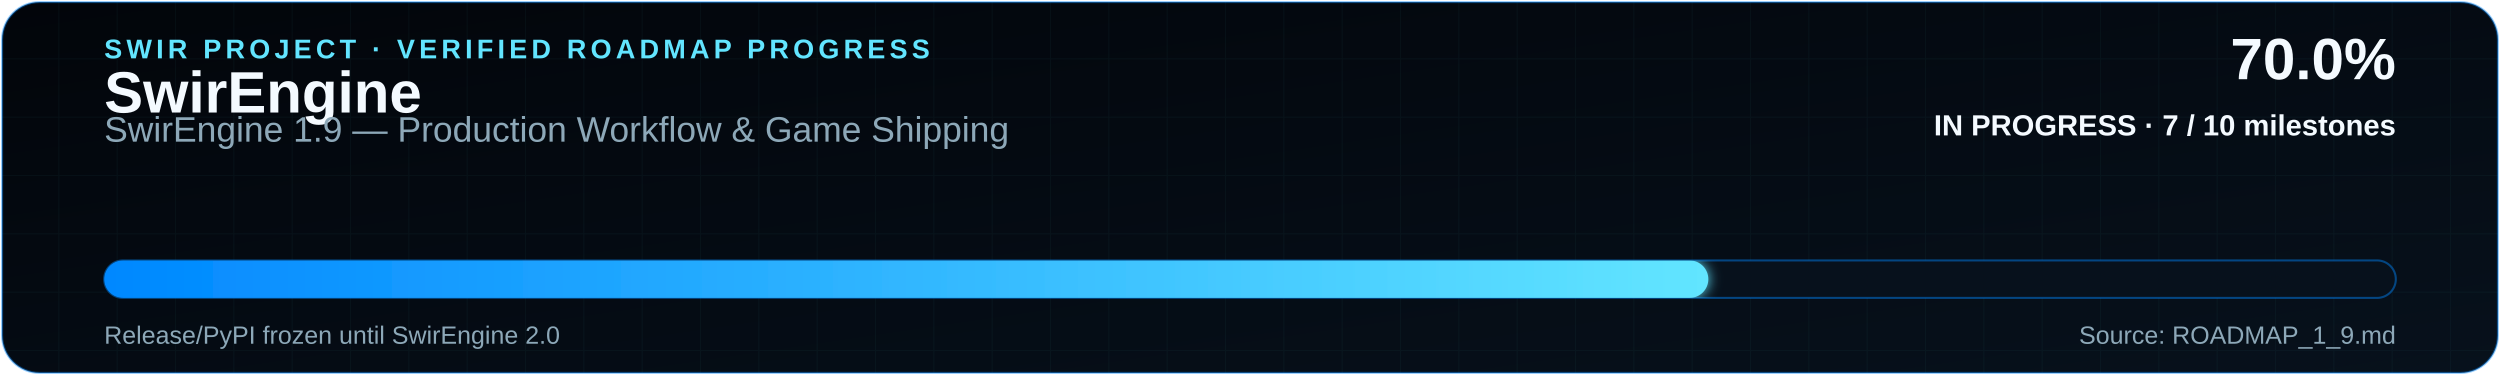
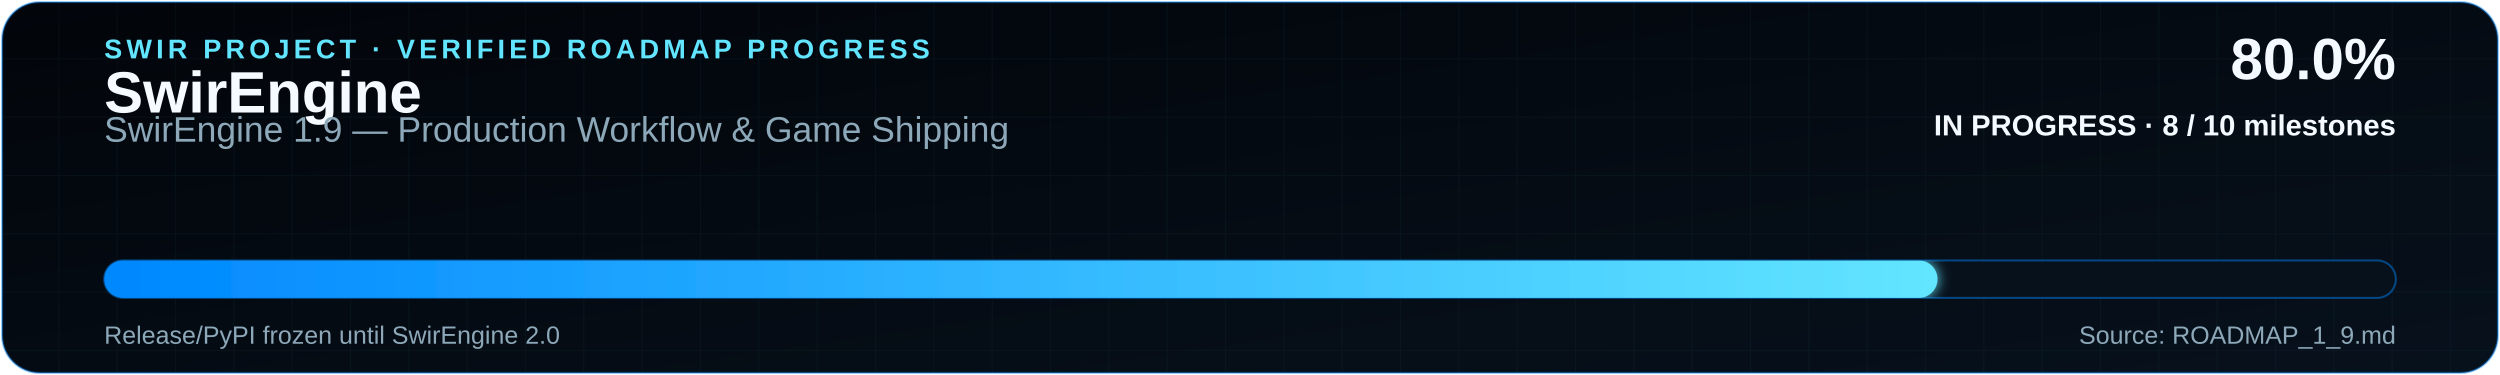
<svg xmlns="http://www.w3.org/2000/svg" width="1200" height="180" viewBox="0 0 1200 180" role="img" aria-labelledby="title desc">
  <defs>
    <linearGradient id="panel" x1="0" y1="0" x2="1" y2="1">
      <stop offset="0" stop-color="#02050A" />
      <stop offset="1" stop-color="#07111C" />
    </linearGradient>
    <linearGradient id="progressGradient" x1="0" y1="0" x2="1" y2="0">
      <stop offset="0" stop-color="#0088FF" />
      <stop offset="1" stop-color="#62E5FF" />
    </linearGradient>
    <filter id="softGlow" x="-10%" y="-80%" width="120%" height="260%">
      <feGaussianBlur stdDeviation="3" result="blur" />
      <feMerge>
        <feMergeNode in="blur" />
        <feMergeNode in="SourceGraphic" />
      </feMerge>
    </filter>
    <pattern id="grid" width="28" height="28" patternUnits="userSpaceOnUse">
      <path d="M 28 0 L 0 0 0 28" fill="none" stroke="#62E5FF" stroke-opacity="0.035" stroke-width="1" />
    </pattern>
    <clipPath id="trackClip">
      <rect x="50" y="125" width="1100" height="18" rx="9" />
    </clipPath>
    <style>
      text { font-family: "Segoe UI", Arial, sans-serif; }
      .label { fill: #62E5FF; font-size: 13px; font-weight: 700; letter-spacing: 2px; }
      .project { fill: #F4FAFF; font-size: 28px; font-weight: 700; }
      .scope { fill: #8DA8B8; font-size: 17px; }
      .meta { fill: #F4FAFF; font-size: 14px; font-weight: 600; }
      .release { fill: #8DA8B8; font-size: 12px; }
    </style>
  </defs>
  <rect x="1" y="1" width="1198" height="178" rx="18" fill="url(#panel)" stroke="#0088FF" stroke-opacity="0.42" />
  <rect x="1" y="1" width="1198" height="178" rx="18" fill="url(#grid)" />
  <text x="50" y="28" class="label">SWIR PROJECT · VERIFIED ROADMAP PROGRESS</text>
  <text x="50" y="54" class="project">SwirEngine</text>
  <text x="50" y="68" class="scope">SwirEngine 1.9 — Production Workflow &amp; Game Shipping</text>
-   <text x="1150" y="38" text-anchor="end" class="project">70.0%</text>
-   <text x="1150" y="65" text-anchor="end" class="meta">IN PROGRESS · 7 / 10 milestones</text>
+   <text x="1150" y="38" text-anchor="end" class="project">80.0%</text>
+   <text x="1150" y="65" text-anchor="end" class="meta">IN PROGRESS · 8 / 10 milestones</text>
  <rect x="50" y="125" width="1100" height="18" rx="9" fill="#07111C" stroke="#0088FF" stroke-opacity="0.45" />
-   <rect x="50" y="125" width="770" height="18" rx="9" fill="url(#progressGradient)" filter="url(#softGlow)" clip-path="url(#trackClip)" />
+   <rect x="50" y="125" width="880" height="18" rx="9" fill="url(#progressGradient)" filter="url(#softGlow)" clip-path="url(#trackClip)" />
  <text x="50" y="165" class="release">Release/PyPI frozen until SwirEngine 2.0</text>
  <text x="1150" y="165" text-anchor="end" class="release">Source: ROADMAP_1_9.md</text>
</svg>
